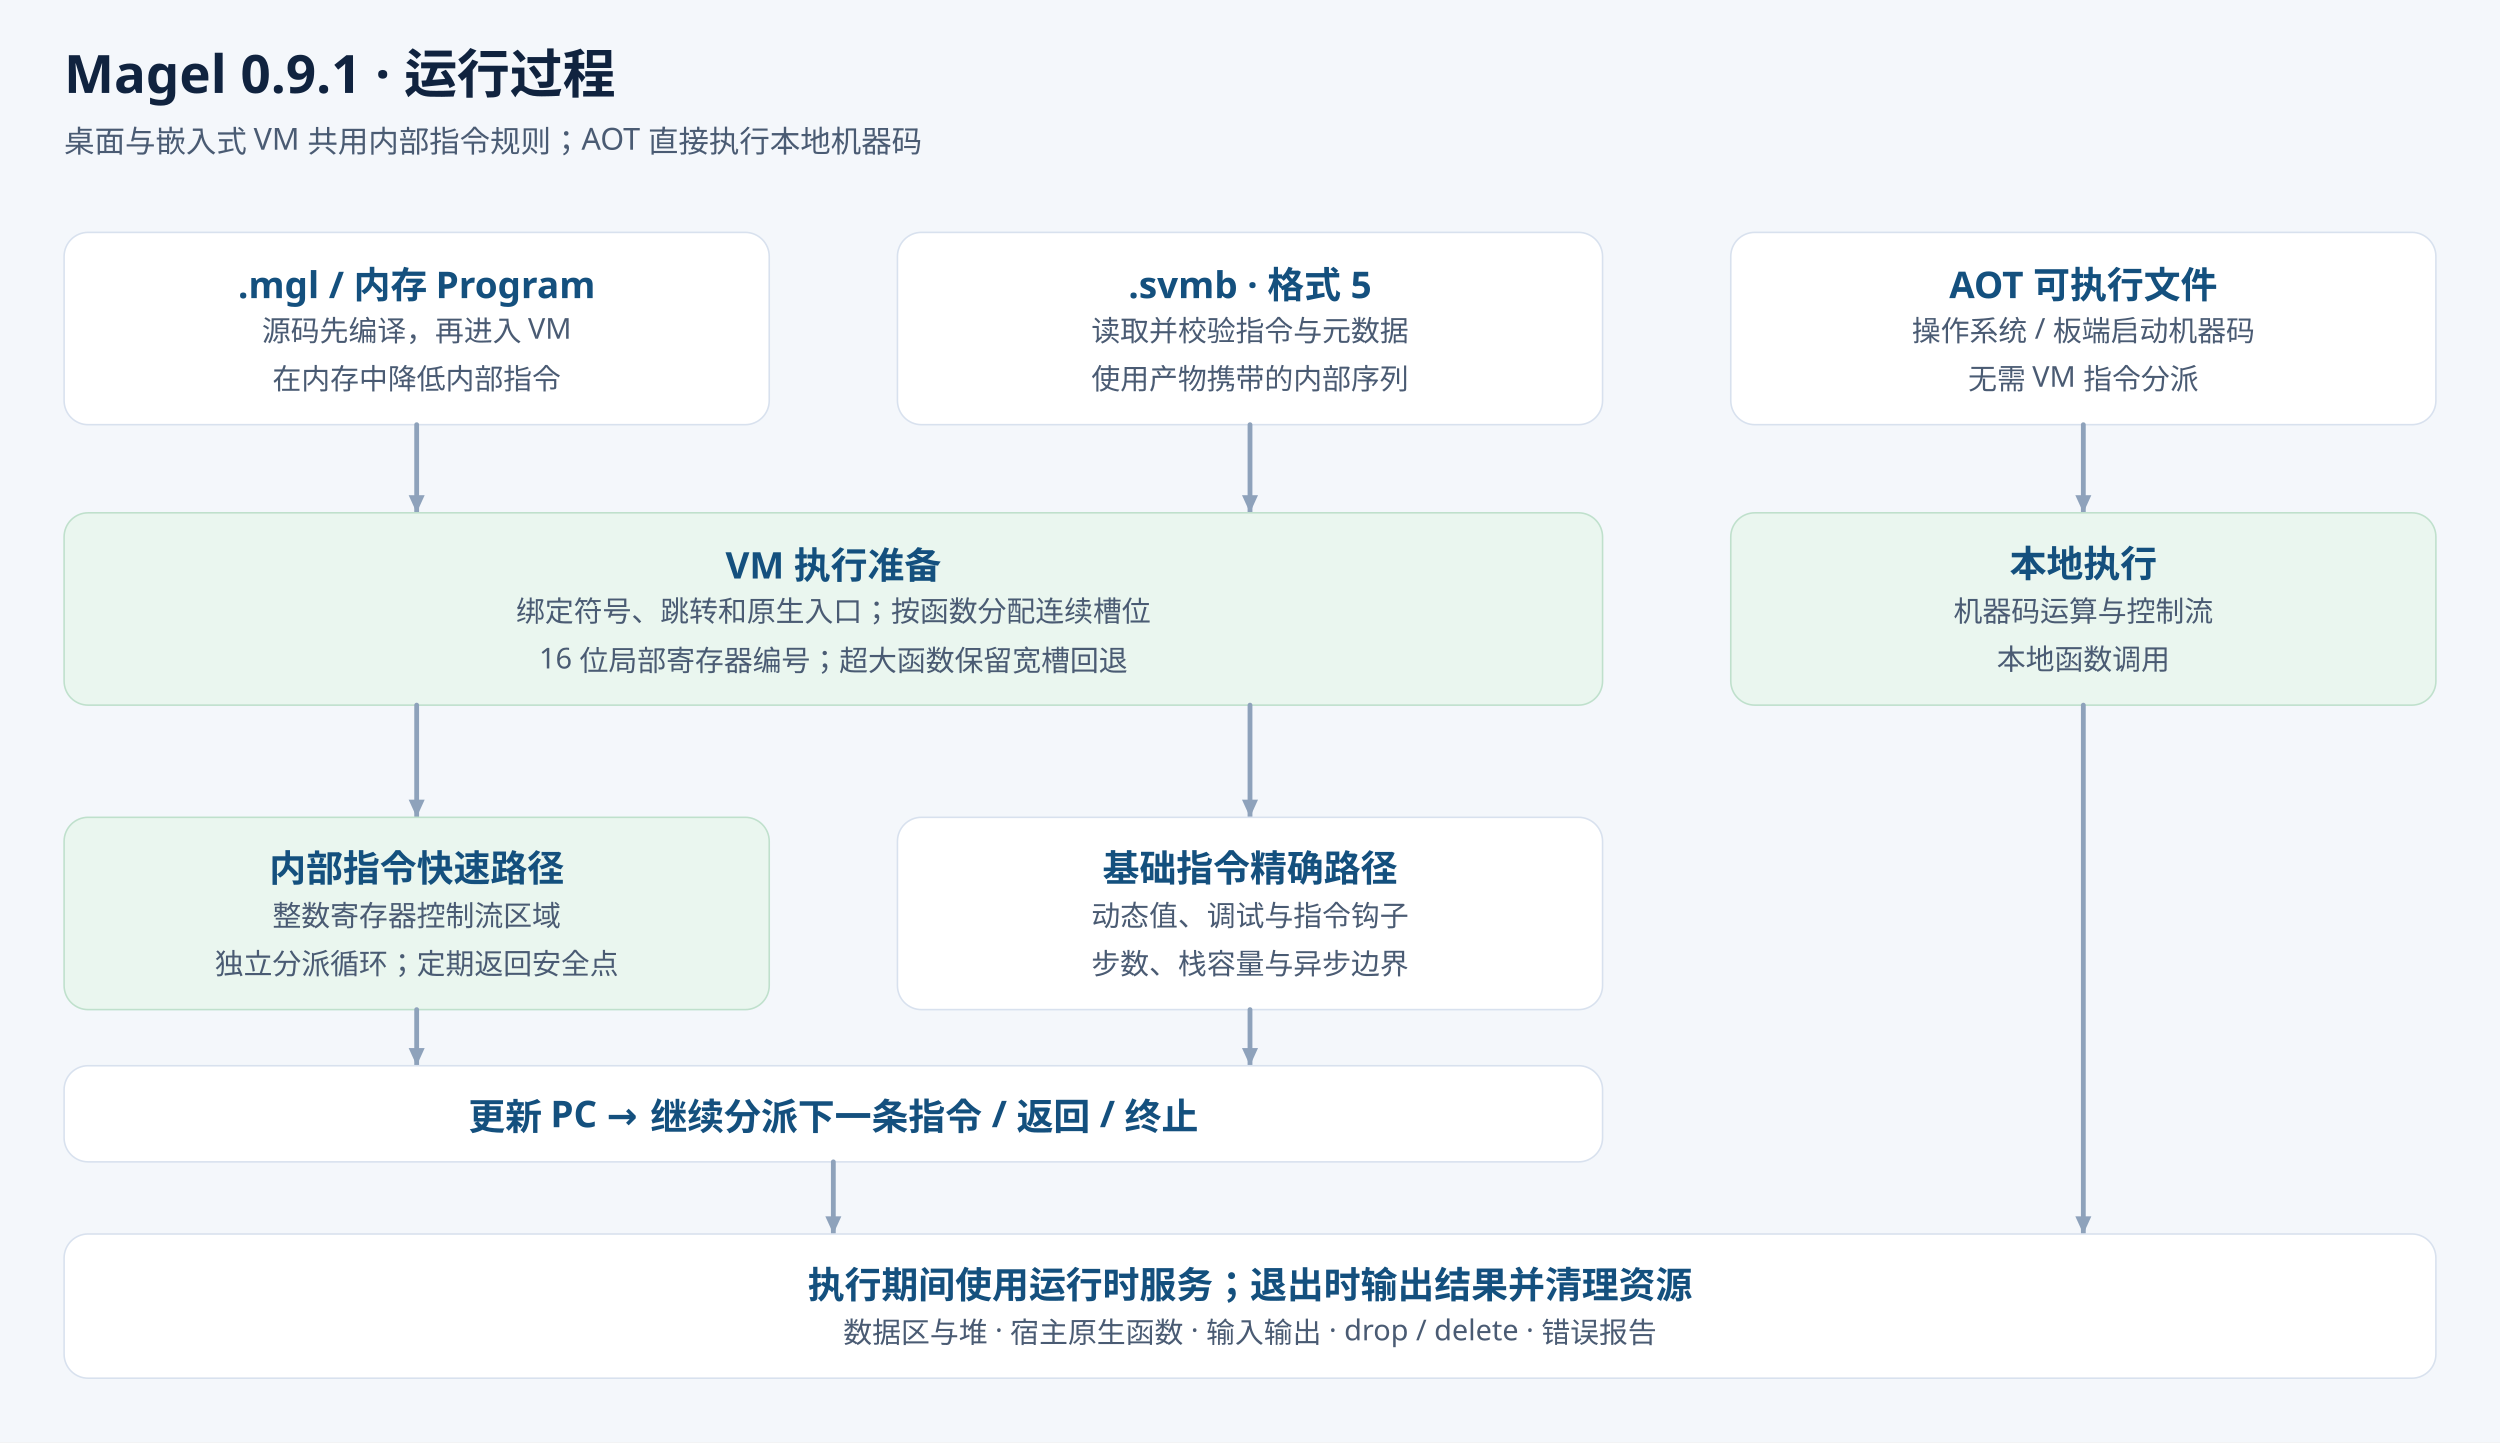
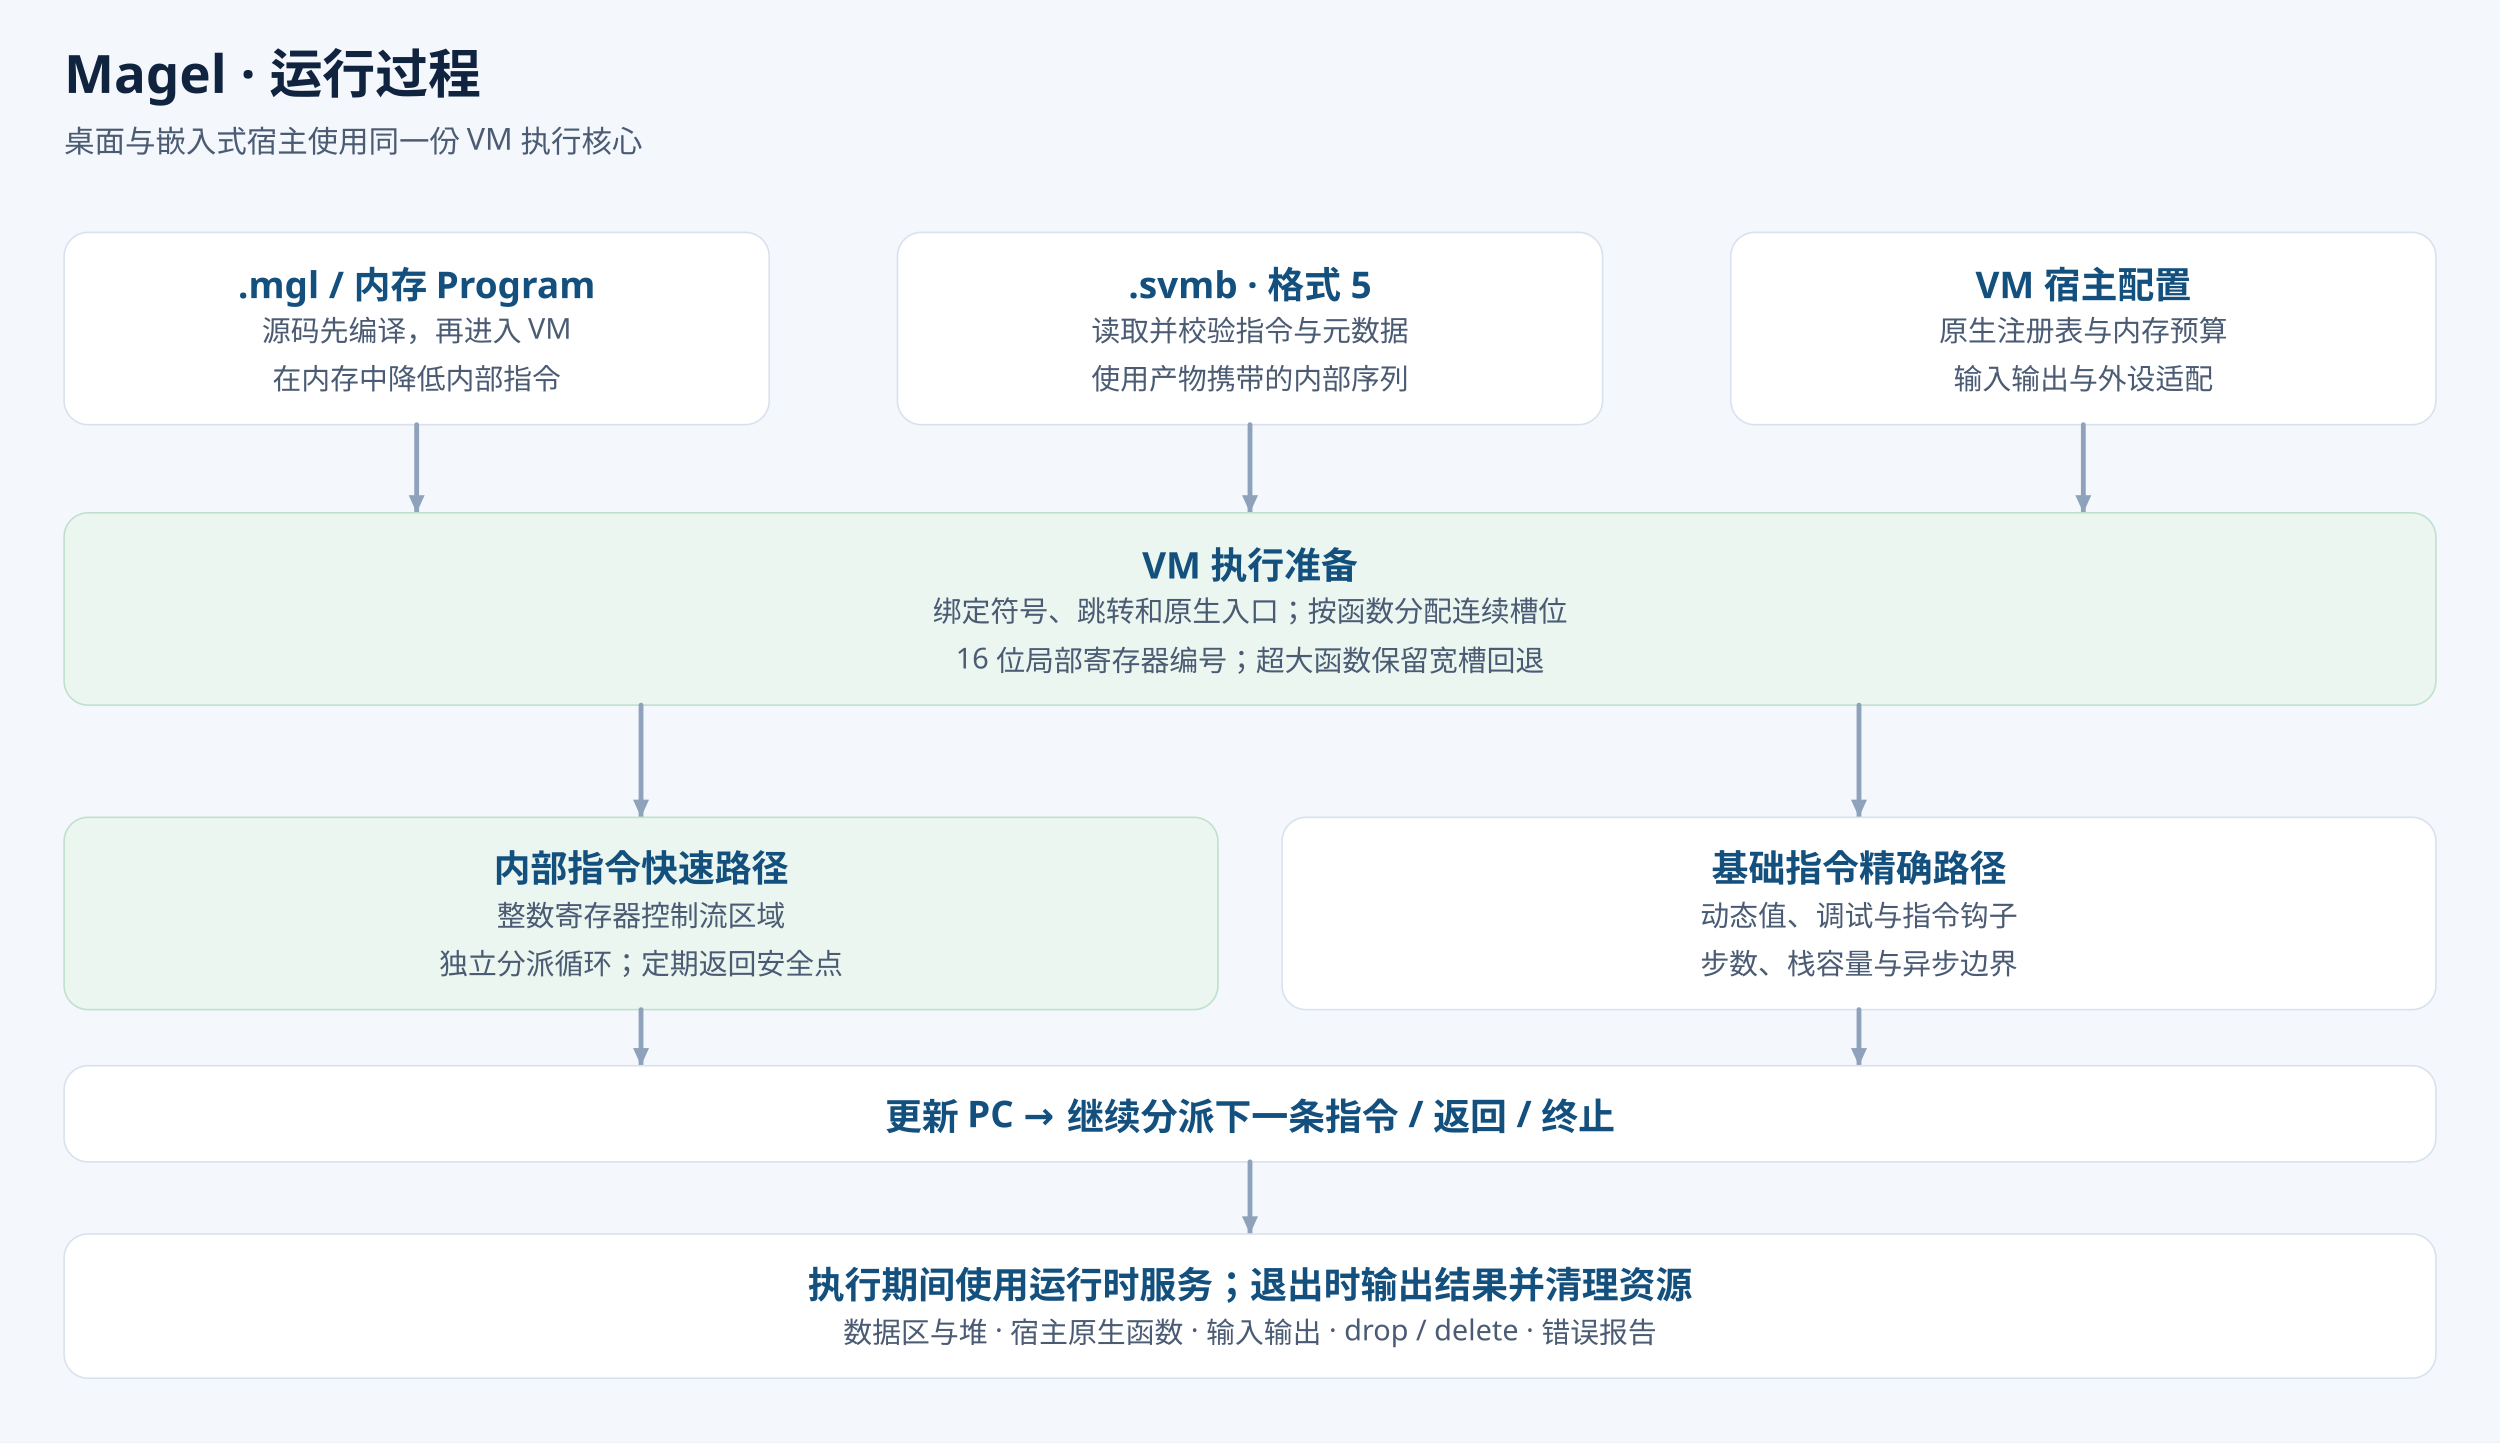
<svg xmlns="http://www.w3.org/2000/svg" width="1560" height="900" viewBox="0 0 1560 900">
  <rect width="1560" height="900" fill="#f4f7fb" />
-   <text x="40" y="58" font-family="Microsoft YaHei, Segoe UI, Noto Sans SC, sans-serif" font-size="33" font-weight="700" fill="#10233f">Magel 0.9.1 · 运行过程</text>
-   <text x="40" y="95" font-family="Microsoft YaHei, Segoe UI, Noto Sans SC, sans-serif" font-size="19" fill="#4a5b73">桌面与嵌入式 VM 共用内部指令规则；AOT 直接执行本地机器码</text>
+   <text x="40" y="58" font-family="Microsoft YaHei, Segoe UI, Noto Sans SC, sans-serif" font-size="33" font-weight="700" fill="#10233f">Magel · 运行过程</text>
+   <text x="40" y="95" font-family="Microsoft YaHei, Segoe UI, Noto Sans SC, sans-serif" font-size="19" fill="#4a5b73">桌面与嵌入式宿主使用同一份 VM 执行核心</text>
  <rect x="40" y="145" width="440" height="120" rx="15" fill="#ffffff" stroke="#d8e1ee" stroke-width="1" />
  <text x="260" y="175" font-family="Microsoft YaHei, Segoe UI, Noto Sans SC, sans-serif" font-size="23" font-weight="700" fill="#14507e" text-anchor="middle" dominant-baseline="central">.mgl / 内存 Program</text>
  <text x="260" y="205" font-family="Microsoft YaHei, Segoe UI, Noto Sans SC, sans-serif" font-size="18" fill="#4a5b73" text-anchor="middle" dominant-baseline="central">源码先编译，再进入 VM</text>
  <text x="260" y="235" font-family="Microsoft YaHei, Segoe UI, Noto Sans SC, sans-serif" font-size="18" fill="#4a5b73" text-anchor="middle" dominant-baseline="central">在内存中降低内部指令</text>
  <rect x="560" y="145" width="440" height="120" rx="15" fill="#ffffff" stroke="#d8e1ee" stroke-width="1" />
  <text x="780" y="175" font-family="Microsoft YaHei, Segoe UI, Noto Sans SC, sans-serif" font-size="23" font-weight="700" fill="#14507e" text-anchor="middle" dominant-baseline="central">.svmb · 格式 5</text>
  <text x="780" y="205" font-family="Microsoft YaHei, Segoe UI, Noto Sans SC, sans-serif" font-size="18" fill="#4a5b73" text-anchor="middle" dominant-baseline="central">读取并校验指令与元数据</text>
  <text x="780" y="235" font-family="Microsoft YaHei, Segoe UI, Noto Sans SC, sans-serif" font-size="18" fill="#4a5b73" text-anchor="middle" dominant-baseline="central">使用产物携带的内部序列</text>
  <rect x="1080" y="145" width="440" height="120" rx="15" fill="#ffffff" stroke="#d8e1ee" stroke-width="1" />
-   <text x="1300" y="175" font-family="Microsoft YaHei, Segoe UI, Noto Sans SC, sans-serif" font-size="23" font-weight="700" fill="#14507e" text-anchor="middle" dominant-baseline="central">AOT 可执行文件</text>
-   <text x="1300" y="205" font-family="Microsoft YaHei, Segoe UI, Noto Sans SC, sans-serif" font-size="18" fill="#4a5b73" text-anchor="middle" dominant-baseline="central">操作系统 / 板端启动机器码</text>
-   <text x="1300" y="235" font-family="Microsoft YaHei, Segoe UI, Noto Sans SC, sans-serif" font-size="18" fill="#4a5b73" text-anchor="middle" dominant-baseline="central">无需 VM 指令分派</text>
+   <text x="1300" y="175" font-family="Microsoft YaHei, Segoe UI, Noto Sans SC, sans-serif" font-size="23" font-weight="700" fill="#14507e" text-anchor="middle" dominant-baseline="central">VM 宿主配置</text>
+   <text x="1300" y="205" font-family="Microsoft YaHei, Segoe UI, Noto Sans SC, sans-serif" font-size="18" fill="#4a5b73" text-anchor="middle" dominant-baseline="central">原生注册表与内存预算</text>
+   <text x="1300" y="235" font-family="Microsoft YaHei, Segoe UI, Noto Sans SC, sans-serif" font-size="18" fill="#4a5b73" text-anchor="middle" dominant-baseline="central">输入输出与外设适配</text>
  <polyline points="260,265 260,320" fill="none" stroke="#8ea2bb" stroke-width="3" stroke-linecap="round" stroke-linejoin="round" />
  <polygon points="260,320 255,309 265,309" fill="#8ea2bb" />
  <polyline points="780,265 780,320" fill="none" stroke="#8ea2bb" stroke-width="3" stroke-linecap="round" stroke-linejoin="round" />
  <polygon points="780,320 775,309 785,309" fill="#8ea2bb" />
  <polyline points="1300,265 1300,320" fill="none" stroke="#8ea2bb" stroke-width="3" stroke-linecap="round" stroke-linejoin="round" />
  <polygon points="1300,320 1295,309 1305,309" fill="#8ea2bb" />
-   <rect x="40" y="320" width="960" height="120" rx="15" fill="#eaf6ef" stroke="#bfe0cc" stroke-width="1" />
-   <text x="520" y="350" font-family="Microsoft YaHei, Segoe UI, Noto Sans SC, sans-serif" font-size="23" font-weight="700" fill="#14507e" text-anchor="middle" dominant-baseline="central">VM 执行准备</text>
-   <text x="520" y="380" font-family="Microsoft YaHei, Segoe UI, Noto Sans SC, sans-serif" font-size="18" fill="#4a5b73" text-anchor="middle" dominant-baseline="central">绑定符号、跳转和原生入口；按函数分配连续槽位</text>
-   <text x="520" y="410" font-family="Microsoft YaHei, Segoe UI, Noto Sans SC, sans-serif" font-size="18" fill="#4a5b73" text-anchor="middle" dominant-baseline="central">16 位局部寄存器编号；超大函数保留宽槽回退</text>
-   <rect x="1080" y="320" width="440" height="120" rx="15" fill="#eaf6ef" stroke="#bfe0cc" stroke-width="1" />
-   <text x="1300" y="350" font-family="Microsoft YaHei, Segoe UI, Noto Sans SC, sans-serif" font-size="23" font-weight="700" fill="#14507e" text-anchor="middle" dominant-baseline="central">本地执行</text>
-   <text x="1300" y="380" font-family="Microsoft YaHei, Segoe UI, Noto Sans SC, sans-serif" font-size="18" fill="#4a5b73" text-anchor="middle" dominant-baseline="central">机器码运算与控制流</text>
-   <text x="1300" y="410" font-family="Microsoft YaHei, Segoe UI, Noto Sans SC, sans-serif" font-size="18" fill="#4a5b73" text-anchor="middle" dominant-baseline="central">本地函数调用</text>
-   <polyline points="260,440 260,510" fill="none" stroke="#8ea2bb" stroke-width="3" stroke-linecap="round" stroke-linejoin="round" />
-   <polygon points="260,510 255,499 265,499" fill="#8ea2bb" />
-   <polyline points="780,440 780,510" fill="none" stroke="#8ea2bb" stroke-width="3" stroke-linecap="round" stroke-linejoin="round" />
-   <polygon points="780,510 775,499 785,499" fill="#8ea2bb" />
-   <rect x="40" y="510" width="440" height="120" rx="15" fill="#eaf6ef" stroke="#bfe0cc" stroke-width="1" />
-   <text x="260" y="540" font-family="Microsoft YaHei, Segoe UI, Noto Sans SC, sans-serif" font-size="23" font-weight="700" fill="#14507e" text-anchor="middle" dominant-baseline="central">内部指令快速路径</text>
-   <text x="260" y="570" font-family="Microsoft YaHei, Segoe UI, Noto Sans SC, sans-serif" font-size="18" fill="#4a5b73" text-anchor="middle" dominant-baseline="central">整数寄存器控制流区域</text>
-   <text x="260" y="600" font-family="Microsoft YaHei, Segoe UI, Noto Sans SC, sans-serif" font-size="18" fill="#4a5b73" text-anchor="middle" dominant-baseline="central">独立分派循环；定期返回安全点</text>
-   <rect x="560" y="510" width="440" height="120" rx="15" fill="#ffffff" stroke="#d8e1ee" stroke-width="1" />
-   <text x="780" y="540" font-family="Microsoft YaHei, Segoe UI, Noto Sans SC, sans-serif" font-size="23" font-weight="700" fill="#14507e" text-anchor="middle" dominant-baseline="central">基础指令精确路径</text>
-   <text x="780" y="570" font-family="Microsoft YaHei, Segoe UI, Noto Sans SC, sans-serif" font-size="18" fill="#4a5b73" text-anchor="middle" dominant-baseline="central">动态值、调试与指令钩子</text>
-   <text x="780" y="600" font-family="Microsoft YaHei, Segoe UI, Noto Sans SC, sans-serif" font-size="18" fill="#4a5b73" text-anchor="middle" dominant-baseline="central">步数、栈容量与异步边界</text>
-   <polyline points="260,630 260,665" fill="none" stroke="#8ea2bb" stroke-width="3" stroke-linecap="round" stroke-linejoin="round" />
-   <polygon points="260,665 255,654 265,654" fill="#8ea2bb" />
-   <polyline points="780,630 780,665" fill="none" stroke="#8ea2bb" stroke-width="3" stroke-linecap="round" stroke-linejoin="round" />
-   <polygon points="780,665 775,654 785,654" fill="#8ea2bb" />
-   <rect x="40" y="665" width="960" height="60" rx="15" fill="#ffffff" stroke="#d8e1ee" stroke-width="1" />
-   <text x="520" y="695" font-family="Microsoft YaHei, Segoe UI, Noto Sans SC, sans-serif" font-size="23" font-weight="700" fill="#14507e" text-anchor="middle" dominant-baseline="central">更新 PC → 继续分派下一条指令 / 返回 / 终止</text>
-   <polyline points="520,725 520,770" fill="none" stroke="#8ea2bb" stroke-width="3" stroke-linecap="round" stroke-linejoin="round" />
-   <polygon points="520,770 515,759 525,759" fill="#8ea2bb" />
-   <polyline points="1300,440 1300,770" fill="none" stroke="#8ea2bb" stroke-width="3" stroke-linecap="round" stroke-linejoin="round" />
-   <polygon points="1300,770 1295,759 1305,759" fill="#8ea2bb" />
+   <rect x="40" y="320" width="1480" height="120" rx="15" fill="#eaf6ef" stroke="#bfe0cc" stroke-width="1" />
+   <text x="780" y="350" font-family="Microsoft YaHei, Segoe UI, Noto Sans SC, sans-serif" font-size="23" font-weight="700" fill="#14507e" text-anchor="middle" dominant-baseline="central">VM 执行准备</text>
+   <text x="780" y="380" font-family="Microsoft YaHei, Segoe UI, Noto Sans SC, sans-serif" font-size="18" fill="#4a5b73" text-anchor="middle" dominant-baseline="central">绑定符号、跳转和原生入口；按函数分配连续槽位</text>
+   <text x="780" y="410" font-family="Microsoft YaHei, Segoe UI, Noto Sans SC, sans-serif" font-size="18" fill="#4a5b73" text-anchor="middle" dominant-baseline="central">16 位局部寄存器编号；超大函数保留宽槽回退</text>
+   <polyline points="400,440 400,510" fill="none" stroke="#8ea2bb" stroke-width="3" stroke-linecap="round" stroke-linejoin="round" />
+   <polygon points="400,510 395,499 405,499" fill="#8ea2bb" />
+   <polyline points="1160,440 1160,510" fill="none" stroke="#8ea2bb" stroke-width="3" stroke-linecap="round" stroke-linejoin="round" />
+   <polygon points="1160,510 1155,499 1165,499" fill="#8ea2bb" />
+   <rect x="40" y="510" width="720" height="120" rx="15" fill="#eaf6ef" stroke="#bfe0cc" stroke-width="1" />
+   <text x="400" y="540" font-family="Microsoft YaHei, Segoe UI, Noto Sans SC, sans-serif" font-size="23" font-weight="700" fill="#14507e" text-anchor="middle" dominant-baseline="central">内部指令快速路径</text>
+   <text x="400" y="570" font-family="Microsoft YaHei, Segoe UI, Noto Sans SC, sans-serif" font-size="18" fill="#4a5b73" text-anchor="middle" dominant-baseline="central">整数寄存器控制流区域</text>
+   <text x="400" y="600" font-family="Microsoft YaHei, Segoe UI, Noto Sans SC, sans-serif" font-size="18" fill="#4a5b73" text-anchor="middle" dominant-baseline="central">独立分派循环；定期返回安全点</text>
+   <rect x="800" y="510" width="720" height="120" rx="15" fill="#ffffff" stroke="#d8e1ee" stroke-width="1" />
+   <text x="1160" y="540" font-family="Microsoft YaHei, Segoe UI, Noto Sans SC, sans-serif" font-size="23" font-weight="700" fill="#14507e" text-anchor="middle" dominant-baseline="central">基础指令精确路径</text>
+   <text x="1160" y="570" font-family="Microsoft YaHei, Segoe UI, Noto Sans SC, sans-serif" font-size="18" fill="#4a5b73" text-anchor="middle" dominant-baseline="central">动态值、调试与指令钩子</text>
+   <text x="1160" y="600" font-family="Microsoft YaHei, Segoe UI, Noto Sans SC, sans-serif" font-size="18" fill="#4a5b73" text-anchor="middle" dominant-baseline="central">步数、栈容量与异步边界</text>
+   <polyline points="400,630 400,665" fill="none" stroke="#8ea2bb" stroke-width="3" stroke-linecap="round" stroke-linejoin="round" />
+   <polygon points="400,665 395,654 405,654" fill="#8ea2bb" />
+   <polyline points="1160,630 1160,665" fill="none" stroke="#8ea2bb" stroke-width="3" stroke-linecap="round" stroke-linejoin="round" />
+   <polygon points="1160,665 1155,654 1165,654" fill="#8ea2bb" />
+   <rect x="40" y="665" width="1480" height="60" rx="15" fill="#ffffff" stroke="#d8e1ee" stroke-width="1" />
+   <text x="780" y="695" font-family="Microsoft YaHei, Segoe UI, Noto Sans SC, sans-serif" font-size="23" font-weight="700" fill="#14507e" text-anchor="middle" dominant-baseline="central">更新 PC → 继续分派下一条指令 / 返回 / 终止</text>
+   <polyline points="780,725 780,770" fill="none" stroke="#8ea2bb" stroke-width="3" stroke-linecap="round" stroke-linejoin="round" />
+   <polygon points="780,770 775,759 785,759" fill="#8ea2bb" />
  <rect x="40" y="770" width="1480" height="90" rx="15" fill="#ffffff" stroke="#d8e1ee" stroke-width="1" />
  <text x="780" y="800" font-family="Microsoft YaHei, Segoe UI, Noto Sans SC, sans-serif" font-size="23" font-weight="700" fill="#14507e" text-anchor="middle" dominant-baseline="central">执行期间使用运行时服务；退出时输出结果并清理资源</text>
  <text x="780" y="830" font-family="Microsoft YaHei, Segoe UI, Noto Sans SC, sans-serif" font-size="18" fill="#4a5b73" text-anchor="middle" dominant-baseline="central">数据区与堆 · 宿主原生函数 · 输入输出 · drop / delete · 错误报告</text>
</svg>
